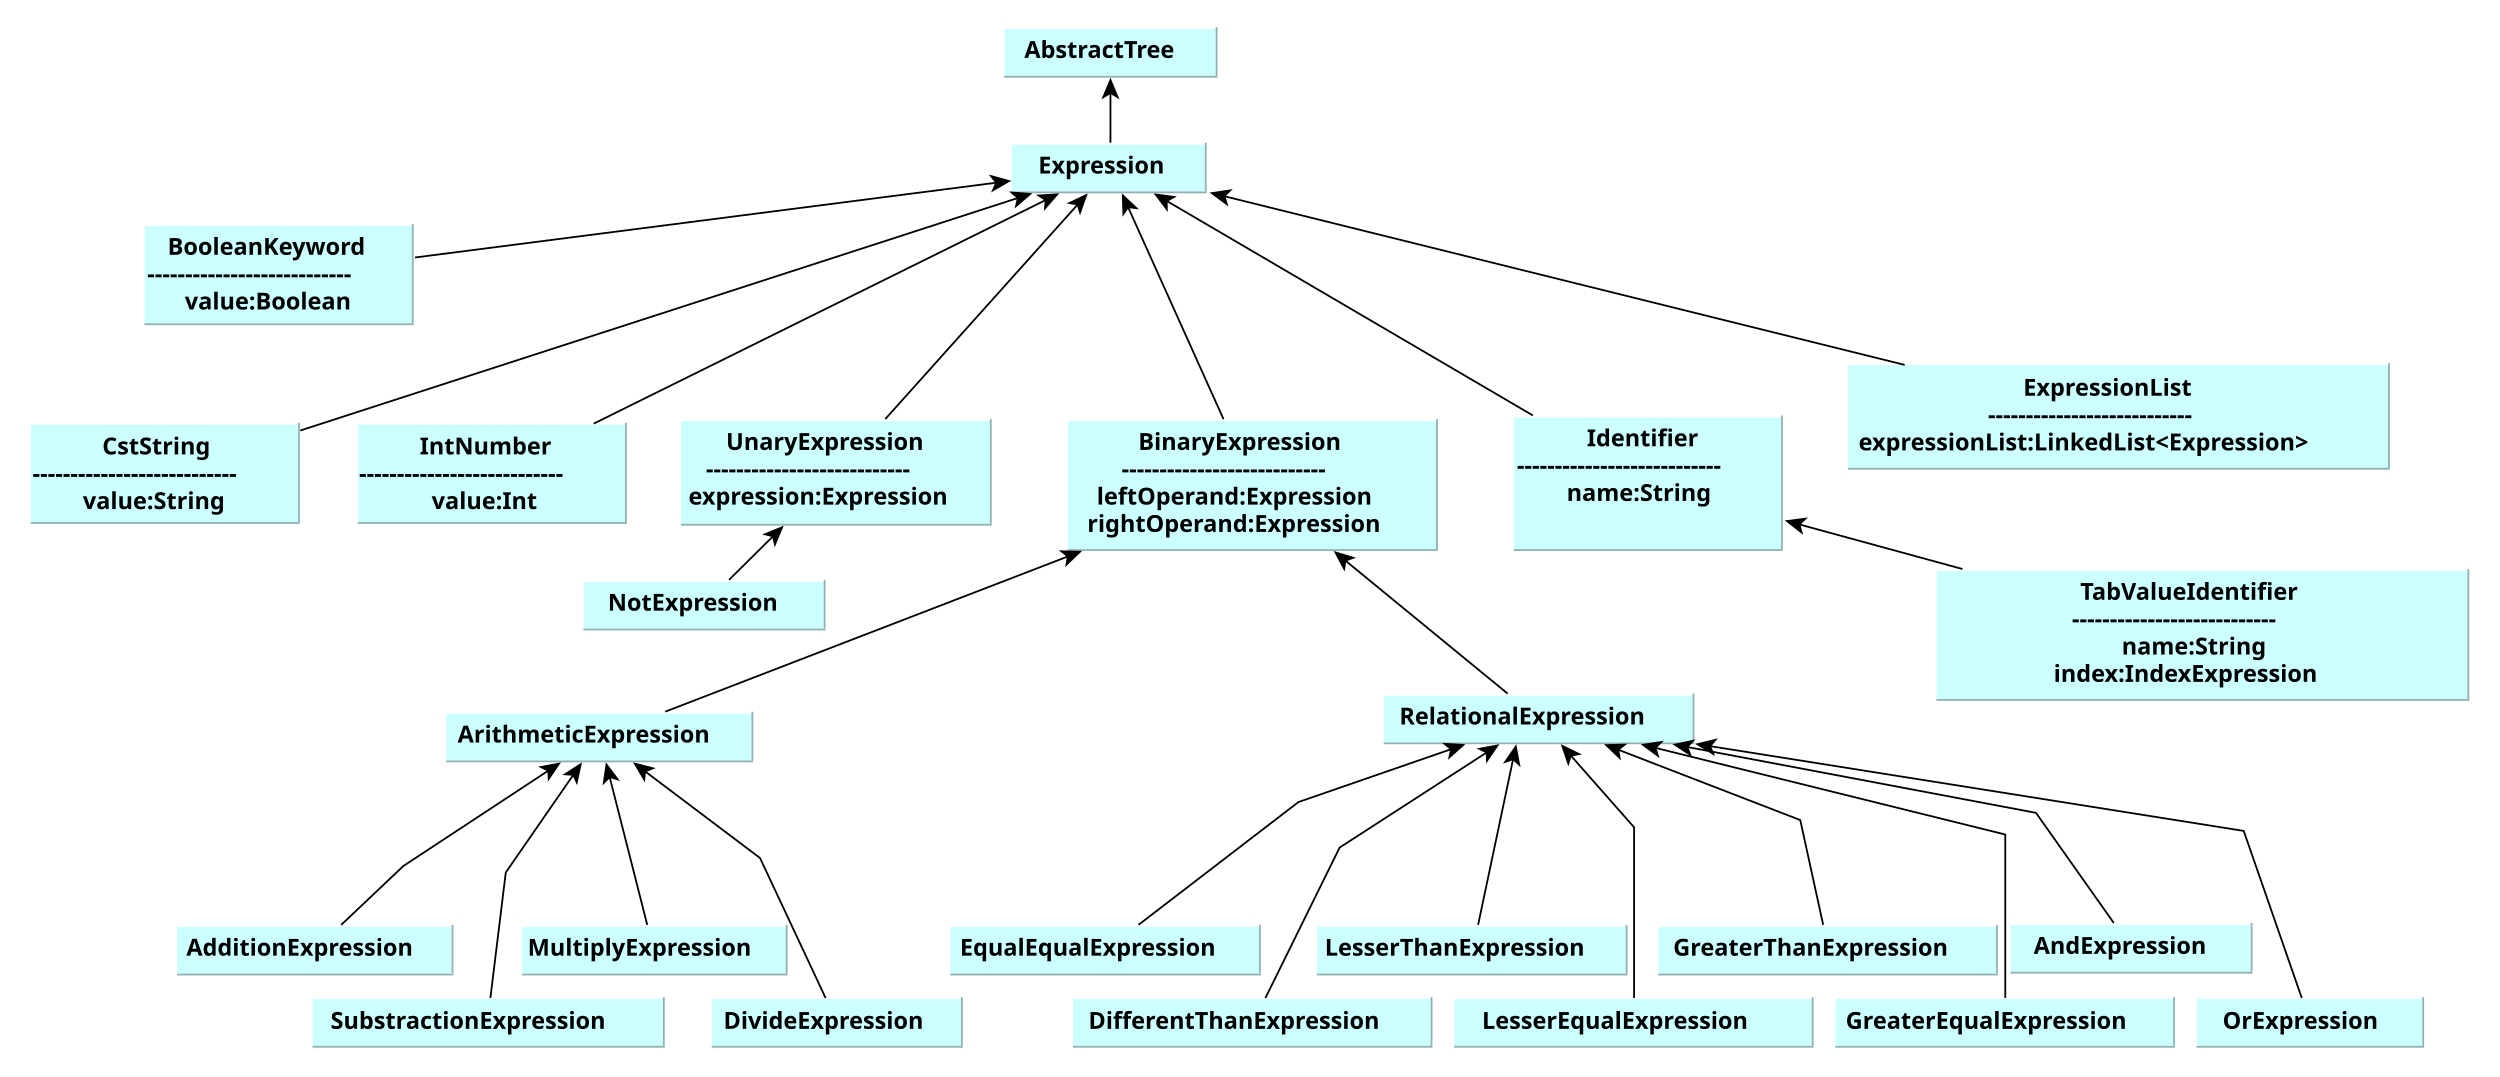
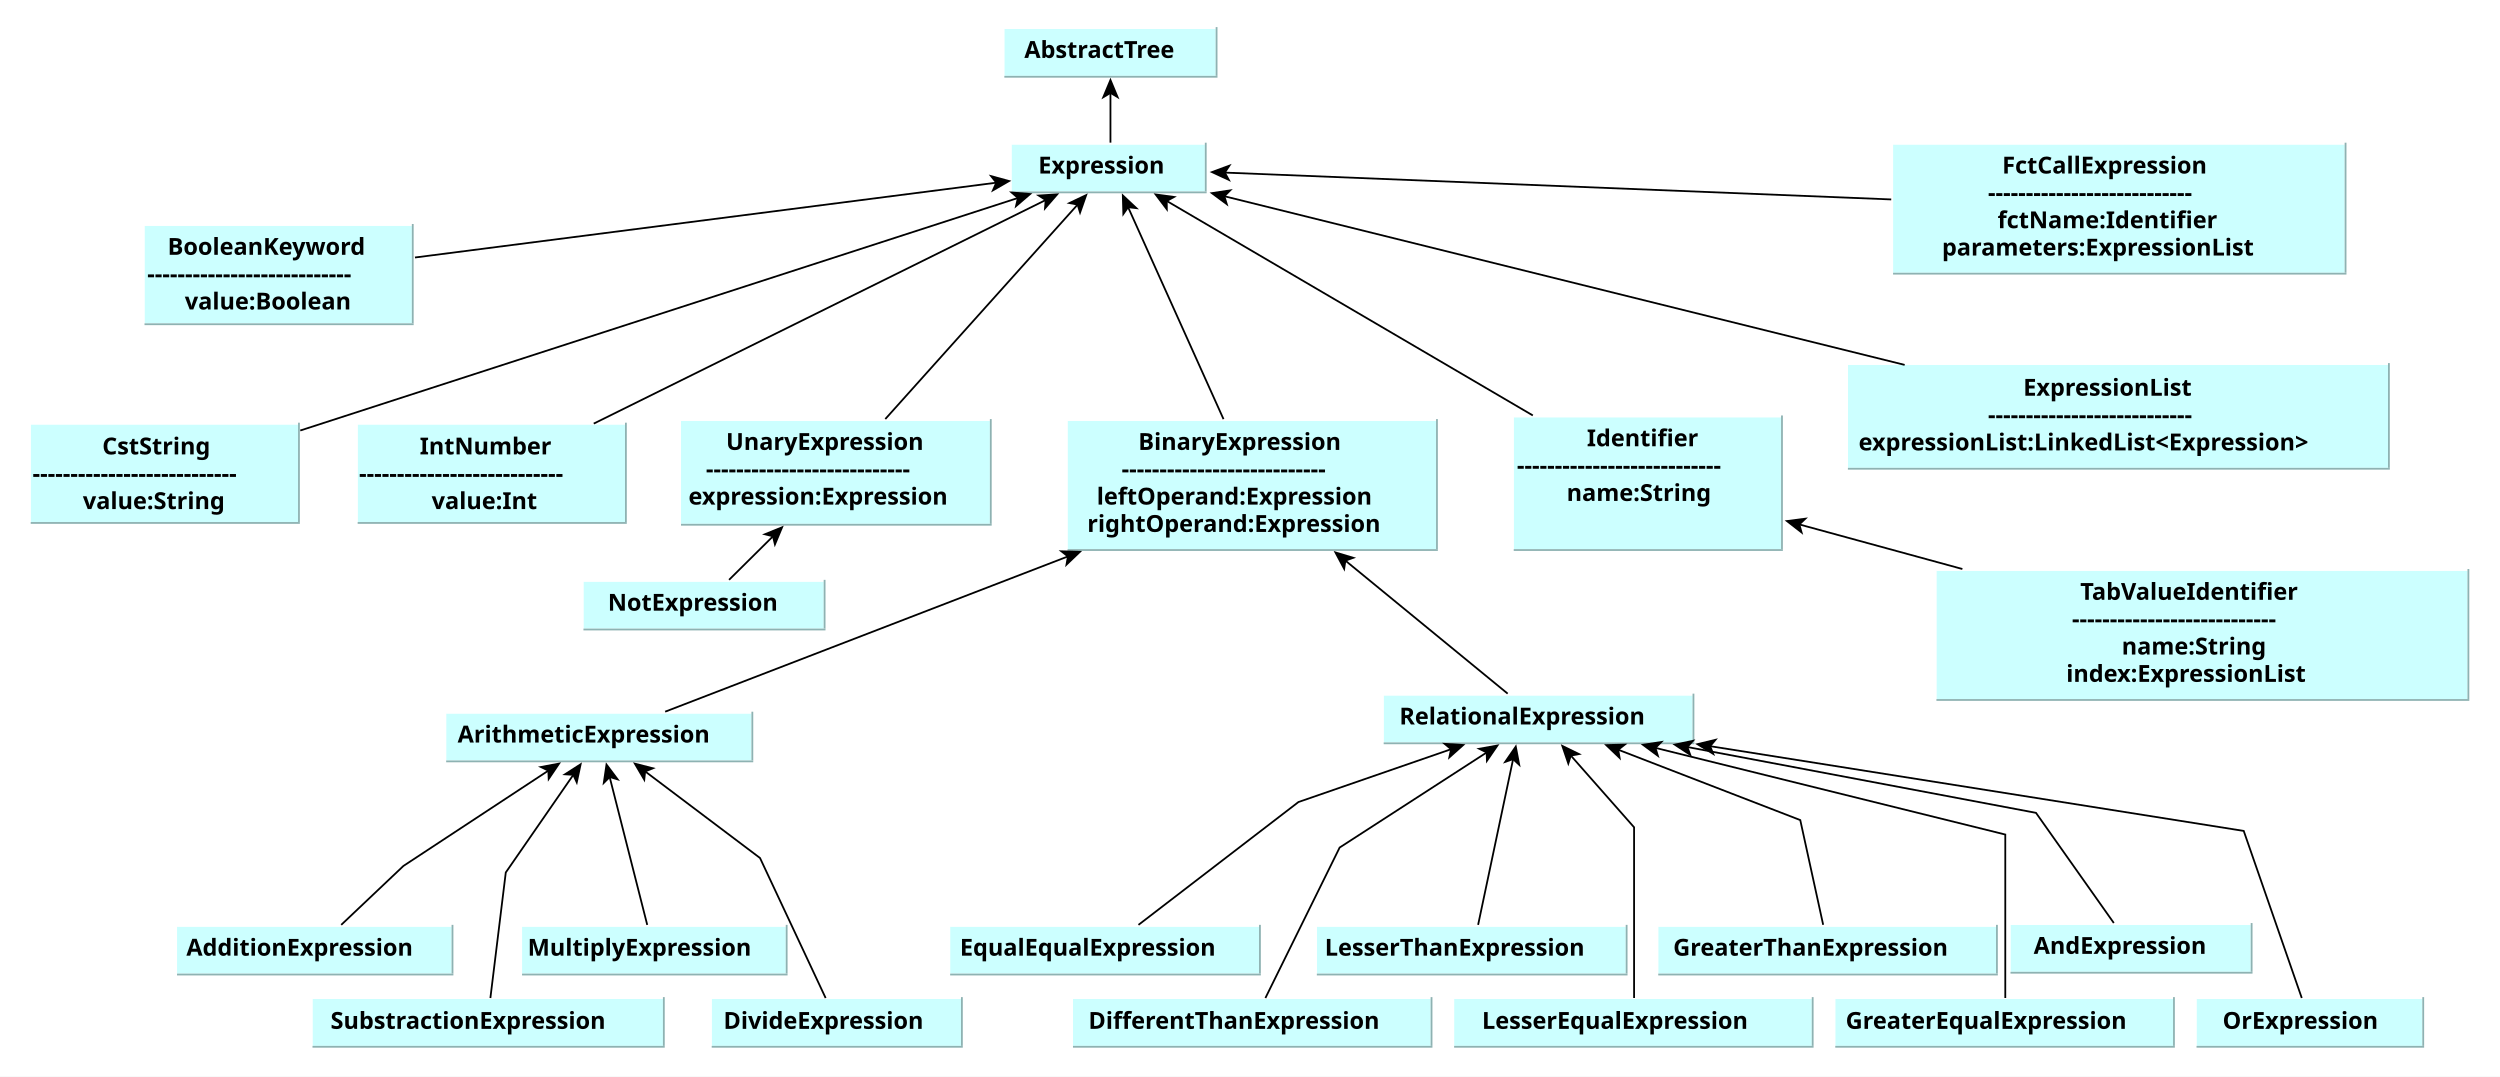
<svg xmlns="http://www.w3.org/2000/svg" fill-opacity="1" color-rendering="auto" color-interpolation="auto" text-rendering="auto" stroke="black" stroke-linecap="square" width="1384" stroke-miterlimit="10" shape-rendering="auto" stroke-opacity="1" fill="black" stroke-dasharray="none" font-weight="normal" stroke-width="1" height="596" font-family="'Dialog'" font-style="normal" stroke-linejoin="miter" font-size="12px" stroke-dashoffset="0" image-rendering="auto">
  <defs id="genericDefs" />
  <g>
    <defs id="defs1">
      <clipPath clipPathUnits="userSpaceOnUse" id="clipPath1">
        <path d="M0 0 L1384 0 L1384 596 L0 596 L0 0 Z" />
      </clipPath>
      <clipPath clipPathUnits="userSpaceOnUse" id="clipPath2">
        <path d="M-355 54 L1029 54 L1029 650 L-355 650 L-355 54 Z" />
      </clipPath>
      <clipPath clipPathUnits="userSpaceOnUse" id="clipPath3">
        <path d="M200 69 L200 97 L319 97 L319 69 Z" />
      </clipPath>
      <clipPath clipPathUnits="userSpaceOnUse" id="clipPath4">
        <path d="M204 133 L204 161 L313 161 L313 133 Z" />
      </clipPath>
      <clipPath clipPathUnits="userSpaceOnUse" id="clipPath5">
        <path d="M-158 288 L-158 344 L-8 344 L-8 288 Z" />
      </clipPath>
      <clipPath clipPathUnits="userSpaceOnUse" id="clipPath6">
        <path d="M-109 448 L-109 476 L62 476 L62 448 Z" />
      </clipPath>
      <clipPath clipPathUnits="userSpaceOnUse" id="clipPath7">
        <path d="M-258 566 L-258 594 L-104 594 L-104 566 Z" />
      </clipPath>
      <clipPath clipPathUnits="userSpaceOnUse" id="clipPath8">
        <path d="M-183 606 L-183 634 L13 634 L13 606 Z" />
      </clipPath>
      <clipPath clipPathUnits="userSpaceOnUse" id="clipPath9">
        <path d="M235 286 L235 359 L441 359 L441 286 Z" />
      </clipPath>
      <clipPath clipPathUnits="userSpaceOnUse" id="clipPath10">
        <path d="M482 284 L482 359 L632 359 L632 284 Z" />
      </clipPath>
      <clipPath clipPathUnits="userSpaceOnUse" id="clipPath11">
        <path d="M410 438 L410 466 L583 466 L583 438 Z" />
      </clipPath>
      <clipPath clipPathUnits="userSpaceOnUse" id="clipPath12">
        <path d="M-67 566 L-67 594 L81 594 L81 566 Z" />
      </clipPath>
      <clipPath clipPathUnits="userSpaceOnUse" id="clipPath13">
        <path d="M38 606 L38 634 L178 634 L178 606 Z" />
      </clipPath>
      <clipPath clipPathUnits="userSpaceOnUse" id="clipPath14">
        <path d="M170 566 L170 594 L343 594 L343 566 Z" />
      </clipPath>
      <clipPath clipPathUnits="userSpaceOnUse" id="clipPath15">
        <path d="M238 606 L238 634 L438 634 L438 606 Z" />
      </clipPath>
      <clipPath clipPathUnits="userSpaceOnUse" id="clipPath16">
        <path d="M373 566 L373 594 L546 594 L546 566 Z" />
      </clipPath>
      <clipPath clipPathUnits="userSpaceOnUse" id="clipPath17">
        <path d="M449 606 L449 634 L649 634 L649 606 Z" />
      </clipPath>
      <clipPath clipPathUnits="userSpaceOnUse" id="clipPath18">
        <path d="M562 566 L562 594 L751 594 L751 566 Z" />
      </clipPath>
      <clipPath clipPathUnits="userSpaceOnUse" id="clipPath19">
        <path d="M660 606 L660 634 L849 634 L849 606 Z" />
      </clipPath>
      <clipPath clipPathUnits="userSpaceOnUse" id="clipPath20">
        <path d="M21 286 L21 345 L194 345 L194 286 Z" />
      </clipPath>
      <clipPath clipPathUnits="userSpaceOnUse" id="clipPath21">
        <path d="M-33 375 L-33 403 L102 403 L102 375 Z" />
      </clipPath>
      <clipPath clipPathUnits="userSpaceOnUse" id="clipPath22">
        <path d="M757 565 L757 593 L892 593 L892 565 Z" />
      </clipPath>
      <clipPath clipPathUnits="userSpaceOnUse" id="clipPath23">
        <path d="M860 606 L860 634 L987 634 L987 606 Z" />
      </clipPath>
      <clipPath clipPathUnits="userSpaceOnUse" id="clipPath24">
        <path d="M-339 288 L-339 344 L-189 344 L-189 288 Z" />
      </clipPath>
      <clipPath clipPathUnits="userSpaceOnUse" id="clipPath25">
        <path d="M716 369 L716 442 L1012 442 L1012 369 Z" />
      </clipPath>
      <clipPath clipPathUnits="userSpaceOnUse" id="clipPath26">
        <path d="M667 255 L667 314 L968 314 L968 255 Z" />
      </clipPath>
      <clipPath clipPathUnits="userSpaceOnUse" id="clipPath27">
        <path d="M-276 178 L-276 234 L-126 234 L-126 178 Z" />
      </clipPath>
+       <clipPath clipPathUnits="userSpaceOnUse" id="clipPath28">
+         <path d="M692 133 L692 206 L944 206 L944 133 Z" />
+       </clipPath>
    </defs>
    <g fill="white" text-rendering="geometricPrecision" shape-rendering="geometricPrecision" transform="translate(355,-54)" stroke="white">
      <rect x="-355" width="1384" height="596" y="54" clip-path="url(#clipPath2)" stroke="none" />
    </g>
    <g fill="rgb(204,255,255)" text-rendering="geometricPrecision" shape-rendering="geometricPrecision" transform="matrix(1,0,0,1,355,-54)" stroke="rgb(204,255,255)">
      <rect x="201" width="117" height="26" y="70" clip-path="url(#clipPath2)" stroke="none" />
      <rect x="200" y="69" clip-path="url(#clipPath2)" fill="white" width="1" height="28" stroke="none" />
      <rect x="201" y="69" clip-path="url(#clipPath2)" fill="white" width="117" height="1" stroke="none" />
      <rect x="201" y="96" clip-path="url(#clipPath2)" fill="rgb(142,178,178)" width="118" height="1" stroke="none" />
      <rect x="318" y="69" clip-path="url(#clipPath2)" fill="rgb(142,178,178)" width="1" height="27" stroke="none" />
    </g>
    <g font-size="13px" stroke-linecap="butt" transform="matrix(1,0,0,1,355,-54)" text-rendering="geometricPrecision" font-family="sans-serif" shape-rendering="geometricPrecision" font-weight="bold" stroke-miterlimit="1.45">
      <text x="212.082" xml:space="preserve" y="86.067" clip-path="url(#clipPath3)" stroke="none">AbstractTree</text>
    </g>
    <g fill="rgb(204,255,255)" text-rendering="geometricPrecision" shape-rendering="geometricPrecision" transform="matrix(1,0,0,1,355,-54)" stroke="rgb(204,255,255)">
      <rect x="205" width="107" height="26" y="134" clip-path="url(#clipPath2)" stroke="none" />
      <rect x="204" y="133" clip-path="url(#clipPath2)" fill="white" width="1" height="28" stroke="none" />
      <rect x="205" y="133" clip-path="url(#clipPath2)" fill="white" width="107" height="1" stroke="none" />
      <rect x="205" y="160" clip-path="url(#clipPath2)" fill="rgb(142,178,178)" width="108" height="1" stroke="none" />
      <rect x="312" y="133" clip-path="url(#clipPath2)" fill="rgb(142,178,178)" width="1" height="27" stroke="none" />
    </g>
    <g font-size="13px" stroke-linecap="butt" transform="matrix(1,0,0,1,355,-54)" text-rendering="geometricPrecision" font-family="sans-serif" shape-rendering="geometricPrecision" font-weight="bold" stroke-miterlimit="1.45">
      <text x="219.792" xml:space="preserve" y="150.067" clip-path="url(#clipPath4)" stroke="none">Expression</text>
    </g>
    <g fill="rgb(204,255,255)" text-rendering="geometricPrecision" shape-rendering="geometricPrecision" transform="matrix(1,0,0,1,355,-54)" stroke="rgb(204,255,255)">
      <rect x="-157" width="148" height="54" y="289" clip-path="url(#clipPath2)" stroke="none" />
      <rect x="-158" y="288" clip-path="url(#clipPath2)" fill="white" width="1" height="56" stroke="none" />
      <rect x="-157" y="288" clip-path="url(#clipPath2)" fill="white" width="148" height="1" stroke="none" />
      <rect x="-157" y="343" clip-path="url(#clipPath2)" fill="rgb(142,178,178)" width="149" height="1" stroke="none" />
      <rect x="-9" y="288" clip-path="url(#clipPath2)" fill="rgb(142,178,178)" width="1" height="55" stroke="none" />
    </g>
    <g font-size="13px" stroke-linecap="butt" transform="matrix(1,0,0,1,355,-54)" text-rendering="geometricPrecision" font-family="sans-serif" shape-rendering="geometricPrecision" font-weight="bold" stroke-miterlimit="1.45">
      <text x="-122.655" xml:space="preserve" y="305.567" clip-path="url(#clipPath5)" stroke="none">IntNumber</text>
      <text x="-156.234" xml:space="preserve" y="320.7" clip-path="url(#clipPath5)" stroke="none">---------------------------</text>
      <text x="-116.035" xml:space="preserve" y="335.832" clip-path="url(#clipPath5)" stroke="none">value:Int</text>
    </g>
    <g fill="rgb(204,255,255)" text-rendering="geometricPrecision" shape-rendering="geometricPrecision" transform="matrix(1,0,0,1,355,-54)" stroke="rgb(204,255,255)">
      <rect x="-108" width="169" height="26" y="449" clip-path="url(#clipPath2)" stroke="none" />
      <rect x="-109" y="448" clip-path="url(#clipPath2)" fill="white" width="1" height="28" stroke="none" />
      <rect x="-108" y="448" clip-path="url(#clipPath2)" fill="white" width="169" height="1" stroke="none" />
      <rect x="-108" y="475" clip-path="url(#clipPath2)" fill="rgb(142,178,178)" width="170" height="1" stroke="none" />
      <rect x="61" y="448" clip-path="url(#clipPath2)" fill="rgb(142,178,178)" width="1" height="27" stroke="none" />
    </g>
    <g font-size="13px" stroke-linecap="butt" transform="matrix(1,0,0,1,355,-54)" text-rendering="geometricPrecision" font-family="sans-serif" shape-rendering="geometricPrecision" font-weight="bold" stroke-miterlimit="1.45">
      <text x="-101.652" xml:space="preserve" y="465.067" clip-path="url(#clipPath6)" stroke="none">ArithmeticExpression</text>
    </g>
    <g fill="rgb(204,255,255)" text-rendering="geometricPrecision" shape-rendering="geometricPrecision" transform="matrix(1,0,0,1,355,-54)" stroke="rgb(204,255,255)">
      <rect x="-257" width="152" height="26" y="567" clip-path="url(#clipPath2)" stroke="none" />
      <rect x="-258" y="566" clip-path="url(#clipPath2)" fill="white" width="1" height="28" stroke="none" />
      <rect x="-257" y="566" clip-path="url(#clipPath2)" fill="white" width="152" height="1" stroke="none" />
      <rect x="-257" y="593" clip-path="url(#clipPath2)" fill="rgb(142,178,178)" width="153" height="1" stroke="none" />
      <rect x="-105" y="566" clip-path="url(#clipPath2)" fill="rgb(142,178,178)" width="1" height="27" stroke="none" />
    </g>
    <g font-size="13px" stroke-linecap="butt" transform="matrix(1,0,0,1,355,-54)" text-rendering="geometricPrecision" font-family="sans-serif" shape-rendering="geometricPrecision" font-weight="bold" stroke-miterlimit="1.45">
      <text x="-251.831" xml:space="preserve" y="583.067" clip-path="url(#clipPath7)" stroke="none">AdditionExpression</text>
    </g>
    <g fill="rgb(204,255,255)" text-rendering="geometricPrecision" shape-rendering="geometricPrecision" transform="matrix(1,0,0,1,355,-54)" stroke="rgb(204,255,255)">
      <rect x="-182" width="194" height="26" y="607" clip-path="url(#clipPath2)" stroke="none" />
      <rect x="-183" y="606" clip-path="url(#clipPath2)" fill="white" width="1" height="28" stroke="none" />
      <rect x="-182" y="606" clip-path="url(#clipPath2)" fill="white" width="194" height="1" stroke="none" />
      <rect x="-182" y="633" clip-path="url(#clipPath2)" fill="rgb(142,178,178)" width="195" height="1" stroke="none" />
      <rect x="12" y="606" clip-path="url(#clipPath2)" fill="rgb(142,178,178)" width="1" height="27" stroke="none" />
    </g>
    <g font-size="13px" stroke-linecap="butt" transform="matrix(1,0,0,1,355,-54)" text-rendering="geometricPrecision" font-family="sans-serif" shape-rendering="geometricPrecision" font-weight="bold" stroke-miterlimit="1.45">
      <text x="-172.009" xml:space="preserve" y="623.567" clip-path="url(#clipPath8)" stroke="none">SubstractionExpression</text>
    </g>
    <g fill="rgb(204,255,255)" text-rendering="geometricPrecision" shape-rendering="geometricPrecision" transform="matrix(1,0,0,1,355,-54)" stroke="rgb(204,255,255)">
      <rect x="236" width="204" height="71" y="287" clip-path="url(#clipPath2)" stroke="none" />
      <rect x="235" y="286" clip-path="url(#clipPath2)" fill="white" width="1" height="73" stroke="none" />
      <rect x="236" y="286" clip-path="url(#clipPath2)" fill="white" width="204" height="1" stroke="none" />
      <rect x="236" y="358" clip-path="url(#clipPath2)" fill="rgb(142,178,178)" width="205" height="1" stroke="none" />
      <rect x="440" y="286" clip-path="url(#clipPath2)" fill="rgb(142,178,178)" width="1" height="72" stroke="none" />
    </g>
    <g font-size="13px" stroke-linecap="butt" transform="matrix(1,0,0,1,355,-54)" text-rendering="geometricPrecision" font-family="sans-serif" shape-rendering="geometricPrecision" font-weight="bold" stroke-miterlimit="1.45">
      <text x="275.153" xml:space="preserve" y="303.067" clip-path="url(#clipPath9)" stroke="none">BinaryExpression</text>
      <text x="265.911" xml:space="preserve" y="318.2" clip-path="url(#clipPath9)" stroke="none">---------------------------</text>
      <text x="252.162" xml:space="preserve" y="333.332" clip-path="url(#clipPath9)" stroke="none">leftOperand:Expression</text>
      <text x="246.912" xml:space="preserve" y="348.465" clip-path="url(#clipPath9)" stroke="none">rightOperand:Expression</text>
    </g>
    <g fill="rgb(204,255,255)" text-rendering="geometricPrecision" shape-rendering="geometricPrecision" transform="matrix(1,0,0,1,355,-54)" stroke="rgb(204,255,255)">
      <rect x="483" width="148" height="73" y="285" clip-path="url(#clipPath2)" stroke="none" />
      <rect x="482" y="284" clip-path="url(#clipPath2)" fill="white" width="1" height="75" stroke="none" />
      <rect x="483" y="284" clip-path="url(#clipPath2)" fill="white" width="148" height="1" stroke="none" />
      <rect x="483" y="358" clip-path="url(#clipPath2)" fill="rgb(142,178,178)" width="149" height="1" stroke="none" />
      <rect x="631" y="284" clip-path="url(#clipPath2)" fill="rgb(142,178,178)" width="1" height="74" stroke="none" />
    </g>
    <g font-size="13px" stroke-linecap="butt" transform="matrix(1,0,0,1,355,-54)" text-rendering="geometricPrecision" font-family="sans-serif" shape-rendering="geometricPrecision" font-weight="bold" stroke-miterlimit="1.45">
      <text x="523.483" xml:space="preserve" y="301.067" clip-path="url(#clipPath10)" stroke="none">Identifier</text>
      <text x="484.756" xml:space="preserve" y="316.2" clip-path="url(#clipPath10)" stroke="none">---------------------------</text>
      <text x="512.298" xml:space="preserve" y="331.332" clip-path="url(#clipPath10)" stroke="none">name:String</text>
    </g>
    <g fill="rgb(204,255,255)" text-rendering="geometricPrecision" shape-rendering="geometricPrecision" transform="matrix(1,0,0,1,355,-54)" stroke="rgb(204,255,255)">
      <rect x="411" width="171" height="26" y="439" clip-path="url(#clipPath2)" stroke="none" />
      <rect x="410" y="438" clip-path="url(#clipPath2)" fill="white" width="1" height="28" stroke="none" />
      <rect x="411" y="438" clip-path="url(#clipPath2)" fill="white" width="171" height="1" stroke="none" />
      <rect x="411" y="465" clip-path="url(#clipPath2)" fill="rgb(142,178,178)" width="172" height="1" stroke="none" />
      <rect x="582" y="438" clip-path="url(#clipPath2)" fill="rgb(142,178,178)" width="1" height="27" stroke="none" />
    </g>
    <g font-size="13px" stroke-linecap="butt" transform="matrix(1,0,0,1,355,-54)" text-rendering="geometricPrecision" font-family="sans-serif" shape-rendering="geometricPrecision" font-weight="bold" stroke-miterlimit="1.45">
      <text x="419.696" xml:space="preserve" y="455.067" clip-path="url(#clipPath11)" stroke="none">RelationalExpression</text>
    </g>
    <g fill="rgb(204,255,255)" text-rendering="geometricPrecision" shape-rendering="geometricPrecision" transform="matrix(1,0,0,1,355,-54)" stroke="rgb(204,255,255)">
      <rect x="-66" width="146" height="26" y="567" clip-path="url(#clipPath2)" stroke="none" />
      <rect x="-67" y="566" clip-path="url(#clipPath2)" fill="white" width="1" height="28" stroke="none" />
      <rect x="-66" y="566" clip-path="url(#clipPath2)" fill="white" width="146" height="1" stroke="none" />
      <rect x="-66" y="593" clip-path="url(#clipPath2)" fill="rgb(142,178,178)" width="147" height="1" stroke="none" />
      <rect x="80" y="566" clip-path="url(#clipPath2)" fill="rgb(142,178,178)" width="1" height="27" stroke="none" />
    </g>
    <g font-size="13px" stroke-linecap="butt" transform="matrix(1,0,0,1,355,-54)" text-rendering="geometricPrecision" font-family="sans-serif" shape-rendering="geometricPrecision" font-weight="bold" stroke-miterlimit="1.45">
      <text x="-62.868" xml:space="preserve" y="583.067" clip-path="url(#clipPath12)" stroke="none">MultiplyExpression</text>
    </g>
    <g fill="rgb(204,255,255)" text-rendering="geometricPrecision" shape-rendering="geometricPrecision" transform="matrix(1,0,0,1,355,-54)" stroke="rgb(204,255,255)">
      <rect x="39" width="138" height="26" y="607" clip-path="url(#clipPath2)" stroke="none" />
      <rect x="38" y="606" clip-path="url(#clipPath2)" fill="white" width="1" height="28" stroke="none" />
      <rect x="39" y="606" clip-path="url(#clipPath2)" fill="white" width="138" height="1" stroke="none" />
      <rect x="39" y="633" clip-path="url(#clipPath2)" fill="rgb(142,178,178)" width="139" height="1" stroke="none" />
      <rect x="177" y="606" clip-path="url(#clipPath2)" fill="rgb(142,178,178)" width="1" height="27" stroke="none" />
    </g>
    <g font-size="13px" stroke-linecap="butt" transform="matrix(1,0,0,1,355,-54)" text-rendering="geometricPrecision" font-family="sans-serif" shape-rendering="geometricPrecision" font-weight="bold" stroke-miterlimit="1.45">
      <text x="45.522" xml:space="preserve" y="623.567" clip-path="url(#clipPath13)" stroke="none">DivideExpression</text>
    </g>
    <g fill="rgb(204,255,255)" text-rendering="geometricPrecision" shape-rendering="geometricPrecision" transform="matrix(1,0,0,1,355,-54)" stroke="rgb(204,255,255)">
      <rect x="171" width="171" height="26" y="567" clip-path="url(#clipPath2)" stroke="none" />
      <rect x="170" y="566" clip-path="url(#clipPath2)" fill="white" width="1" height="28" stroke="none" />
      <rect x="171" y="566" clip-path="url(#clipPath2)" fill="white" width="171" height="1" stroke="none" />
      <rect x="171" y="593" clip-path="url(#clipPath2)" fill="rgb(142,178,178)" width="172" height="1" stroke="none" />
      <rect x="342" y="566" clip-path="url(#clipPath2)" fill="rgb(142,178,178)" width="1" height="27" stroke="none" />
    </g>
    <g font-size="13px" stroke-linecap="butt" transform="matrix(1,0,0,1,355,-54)" text-rendering="geometricPrecision" font-family="sans-serif" shape-rendering="geometricPrecision" font-weight="bold" stroke-miterlimit="1.45">
      <text x="176.397" xml:space="preserve" y="583.067" clip-path="url(#clipPath14)" stroke="none">EqualEqualExpression</text>
    </g>
    <g fill="rgb(204,255,255)" text-rendering="geometricPrecision" shape-rendering="geometricPrecision" transform="matrix(1,0,0,1,355,-54)" stroke="rgb(204,255,255)">
      <rect x="239" width="198" height="26" y="607" clip-path="url(#clipPath2)" stroke="none" />
      <rect x="238" y="606" clip-path="url(#clipPath2)" fill="white" width="1" height="28" stroke="none" />
      <rect x="239" y="606" clip-path="url(#clipPath2)" fill="white" width="198" height="1" stroke="none" />
      <rect x="239" y="633" clip-path="url(#clipPath2)" fill="rgb(142,178,178)" width="199" height="1" stroke="none" />
      <rect x="437" y="606" clip-path="url(#clipPath2)" fill="rgb(142,178,178)" width="1" height="27" stroke="none" />
    </g>
    <g font-size="13px" stroke-linecap="butt" transform="matrix(1,0,0,1,355,-54)" text-rendering="geometricPrecision" font-family="sans-serif" shape-rendering="geometricPrecision" font-weight="bold" stroke-miterlimit="1.45">
      <text x="247.555" xml:space="preserve" y="623.567" clip-path="url(#clipPath15)" stroke="none">DifferentThanExpression</text>
    </g>
    <g fill="rgb(204,255,255)" text-rendering="geometricPrecision" shape-rendering="geometricPrecision" transform="matrix(1,0,0,1,355,-54)" stroke="rgb(204,255,255)">
      <rect x="374" width="171" height="26" y="567" clip-path="url(#clipPath2)" stroke="none" />
      <rect x="373" y="566" clip-path="url(#clipPath2)" fill="white" width="1" height="28" stroke="none" />
      <rect x="374" y="566" clip-path="url(#clipPath2)" fill="white" width="171" height="1" stroke="none" />
      <rect x="374" y="593" clip-path="url(#clipPath2)" fill="rgb(142,178,178)" width="172" height="1" stroke="none" />
      <rect x="545" y="566" clip-path="url(#clipPath2)" fill="rgb(142,178,178)" width="1" height="27" stroke="none" />
    </g>
    <g font-size="13px" stroke-linecap="butt" transform="matrix(1,0,0,1,355,-54)" text-rendering="geometricPrecision" font-family="sans-serif" shape-rendering="geometricPrecision" font-weight="bold" stroke-miterlimit="1.45">
      <text x="378.389" xml:space="preserve" y="583.067" clip-path="url(#clipPath16)" stroke="none">LesserThanExpression</text>
    </g>
    <g fill="rgb(204,255,255)" text-rendering="geometricPrecision" shape-rendering="geometricPrecision" transform="matrix(1,0,0,1,355,-54)" stroke="rgb(204,255,255)">
      <rect x="450" width="198" height="26" y="607" clip-path="url(#clipPath2)" stroke="none" />
      <rect x="449" y="606" clip-path="url(#clipPath2)" fill="white" width="1" height="28" stroke="none" />
      <rect x="450" y="606" clip-path="url(#clipPath2)" fill="white" width="198" height="1" stroke="none" />
      <rect x="450" y="633" clip-path="url(#clipPath2)" fill="rgb(142,178,178)" width="199" height="1" stroke="none" />
      <rect x="648" y="606" clip-path="url(#clipPath2)" fill="rgb(142,178,178)" width="1" height="27" stroke="none" />
    </g>
    <g font-size="13px" stroke-linecap="butt" transform="matrix(1,0,0,1,355,-54)" text-rendering="geometricPrecision" font-family="sans-serif" shape-rendering="geometricPrecision" font-weight="bold" stroke-miterlimit="1.45">
      <text x="465.43" xml:space="preserve" y="623.567" clip-path="url(#clipPath17)" stroke="none">LesserEqualExpression</text>
    </g>
    <g fill="rgb(204,255,255)" text-rendering="geometricPrecision" shape-rendering="geometricPrecision" transform="matrix(1,0,0,1,355,-54)" stroke="rgb(204,255,255)">
      <rect x="563" width="187" height="26" y="567" clip-path="url(#clipPath2)" stroke="none" />
      <rect x="562" y="566" clip-path="url(#clipPath2)" fill="white" width="1" height="28" stroke="none" />
      <rect x="563" y="566" clip-path="url(#clipPath2)" fill="white" width="187" height="1" stroke="none" />
      <rect x="563" y="593" clip-path="url(#clipPath2)" fill="rgb(142,178,178)" width="188" height="1" stroke="none" />
      <rect x="750" y="566" clip-path="url(#clipPath2)" fill="rgb(142,178,178)" width="1" height="27" stroke="none" />
    </g>
    <g font-size="13px" stroke-linecap="butt" transform="matrix(1,0,0,1,355,-54)" text-rendering="geometricPrecision" font-family="sans-serif" shape-rendering="geometricPrecision" font-weight="bold" stroke-miterlimit="1.45">
      <text x="571.285" xml:space="preserve" y="583.067" clip-path="url(#clipPath18)" stroke="none">GreaterThanExpression</text>
    </g>
    <g fill="rgb(204,255,255)" text-rendering="geometricPrecision" shape-rendering="geometricPrecision" transform="matrix(1,0,0,1,355,-54)" stroke="rgb(204,255,255)">
      <rect x="661" width="187" height="26" y="607" clip-path="url(#clipPath2)" stroke="none" />
      <rect x="660" y="606" clip-path="url(#clipPath2)" fill="white" width="1" height="28" stroke="none" />
      <rect x="661" y="606" clip-path="url(#clipPath2)" fill="white" width="187" height="1" stroke="none" />
      <rect x="661" y="633" clip-path="url(#clipPath2)" fill="rgb(142,178,178)" width="188" height="1" stroke="none" />
      <rect x="848" y="606" clip-path="url(#clipPath2)" fill="rgb(142,178,178)" width="1" height="27" stroke="none" />
    </g>
    <g font-size="13px" stroke-linecap="butt" transform="matrix(1,0,0,1,355,-54)" text-rendering="geometricPrecision" font-family="sans-serif" shape-rendering="geometricPrecision" font-weight="bold" stroke-miterlimit="1.45">
      <text x="666.775" xml:space="preserve" y="623.567" clip-path="url(#clipPath19)" stroke="none">GreaterEqualExpression</text>
    </g>
    <g fill="rgb(204,255,255)" text-rendering="geometricPrecision" shape-rendering="geometricPrecision" transform="matrix(1,0,0,1,355,-54)" stroke="rgb(204,255,255)">
      <rect x="22" width="171" height="57" y="287" clip-path="url(#clipPath2)" stroke="none" />
      <rect x="21" y="286" clip-path="url(#clipPath2)" fill="white" width="1" height="59" stroke="none" />
      <rect x="22" y="286" clip-path="url(#clipPath2)" fill="white" width="171" height="1" stroke="none" />
      <rect x="22" y="344" clip-path="url(#clipPath2)" fill="rgb(142,178,178)" width="172" height="1" stroke="none" />
      <rect x="193" y="286" clip-path="url(#clipPath2)" fill="rgb(142,178,178)" width="1" height="58" stroke="none" />
    </g>
    <g font-size="13px" stroke-linecap="butt" transform="matrix(1,0,0,1,355,-54)" text-rendering="geometricPrecision" font-family="sans-serif" shape-rendering="geometricPrecision" font-weight="bold" stroke-miterlimit="1.45">
      <text x="46.937" xml:space="preserve" y="303.067" clip-path="url(#clipPath20)" stroke="none">UnaryExpression</text>
      <text x="35.791" xml:space="preserve" y="318.2" clip-path="url(#clipPath20)" stroke="none">---------------------------</text>
      <text x="26.145" xml:space="preserve" y="333.332" clip-path="url(#clipPath20)" stroke="none">expression:Expression</text>
    </g>
    <g fill="rgb(204,255,255)" text-rendering="geometricPrecision" shape-rendering="geometricPrecision" transform="matrix(1,0,0,1,355,-54)" stroke="rgb(204,255,255)">
      <rect x="-32" width="133" height="26" y="376" clip-path="url(#clipPath2)" stroke="none" />
      <rect x="-33" y="375" clip-path="url(#clipPath2)" fill="white" width="1" height="28" stroke="none" />
      <rect x="-32" y="375" clip-path="url(#clipPath2)" fill="white" width="133" height="1" stroke="none" />
      <rect x="-32" y="402" clip-path="url(#clipPath2)" fill="rgb(142,178,178)" width="134" height="1" stroke="none" />
      <rect x="101" y="375" clip-path="url(#clipPath2)" fill="rgb(142,178,178)" width="1" height="27" stroke="none" />
    </g>
    <g font-size="13px" stroke-linecap="butt" transform="matrix(1,0,0,1,355,-54)" text-rendering="geometricPrecision" font-family="sans-serif" shape-rendering="geometricPrecision" font-weight="bold" stroke-miterlimit="1.45">
      <text x="-18.496" xml:space="preserve" y="392.067" clip-path="url(#clipPath21)" stroke="none">NotExpression</text>
    </g>
    <g fill="rgb(204,255,255)" text-rendering="geometricPrecision" shape-rendering="geometricPrecision" transform="matrix(1,0,0,1,355,-54)" stroke="rgb(204,255,255)">
      <rect x="758" width="133" height="26" y="566" clip-path="url(#clipPath2)" stroke="none" />
      <rect x="757" y="565" clip-path="url(#clipPath2)" fill="white" width="1" height="28" stroke="none" />
      <rect x="758" y="565" clip-path="url(#clipPath2)" fill="white" width="133" height="1" stroke="none" />
      <rect x="758" y="592" clip-path="url(#clipPath2)" fill="rgb(142,178,178)" width="134" height="1" stroke="none" />
      <rect x="891" y="565" clip-path="url(#clipPath2)" fill="rgb(142,178,178)" width="1" height="27" stroke="none" />
    </g>
    <g font-size="13px" stroke-linecap="butt" transform="matrix(1,0,0,1,355,-54)" text-rendering="geometricPrecision" font-family="sans-serif" shape-rendering="geometricPrecision" font-weight="bold" stroke-miterlimit="1.45">
      <text x="770.856" xml:space="preserve" y="582.067" clip-path="url(#clipPath22)" stroke="none">AndExpression</text>
    </g>
    <g fill="rgb(204,255,255)" text-rendering="geometricPrecision" shape-rendering="geometricPrecision" transform="matrix(1,0,0,1,355,-54)" stroke="rgb(204,255,255)">
      <rect x="861" width="125" height="26" y="607" clip-path="url(#clipPath2)" stroke="none" />
      <rect x="860" y="606" clip-path="url(#clipPath2)" fill="white" width="1" height="28" stroke="none" />
      <rect x="861" y="606" clip-path="url(#clipPath2)" fill="white" width="125" height="1" stroke="none" />
      <rect x="861" y="633" clip-path="url(#clipPath2)" fill="rgb(142,178,178)" width="126" height="1" stroke="none" />
      <rect x="986" y="606" clip-path="url(#clipPath2)" fill="rgb(142,178,178)" width="1" height="27" stroke="none" />
    </g>
    <g font-size="13px" stroke-linecap="butt" transform="matrix(1,0,0,1,355,-54)" text-rendering="geometricPrecision" font-family="sans-serif" shape-rendering="geometricPrecision" font-weight="bold" stroke-miterlimit="1.45">
      <text x="875.435" xml:space="preserve" y="623.567" clip-path="url(#clipPath23)" stroke="none">OrExpression</text>
    </g>
    <g fill="rgb(204,255,255)" text-rendering="geometricPrecision" shape-rendering="geometricPrecision" transform="matrix(1,0,0,1,355,-54)" stroke="rgb(204,255,255)">
      <rect x="-338" width="148" height="54" y="289" clip-path="url(#clipPath2)" stroke="none" />
      <rect x="-339" y="288" clip-path="url(#clipPath2)" fill="white" width="1" height="56" stroke="none" />
      <rect x="-338" y="288" clip-path="url(#clipPath2)" fill="white" width="148" height="1" stroke="none" />
      <rect x="-338" y="343" clip-path="url(#clipPath2)" fill="rgb(142,178,178)" width="149" height="1" stroke="none" />
      <rect x="-190" y="288" clip-path="url(#clipPath2)" fill="rgb(142,178,178)" width="1" height="55" stroke="none" />
    </g>
    <g font-size="13px" stroke-linecap="butt" transform="matrix(1,0,0,1,355,-54)" text-rendering="geometricPrecision" font-family="sans-serif" shape-rendering="geometricPrecision" font-weight="bold" stroke-miterlimit="1.45">
      <text x="-298.394" xml:space="preserve" y="305.567" clip-path="url(#clipPath24)" stroke="none">CstString</text>
      <text x="-336.984" xml:space="preserve" y="320.7" clip-path="url(#clipPath24)" stroke="none">---------------------------</text>
      <text x="-309.134" xml:space="preserve" y="335.832" clip-path="url(#clipPath24)" stroke="none">value:String</text>
    </g>
    <g fill="rgb(204,255,255)" text-rendering="geometricPrecision" shape-rendering="geometricPrecision" transform="matrix(1,0,0,1,355,-54)" stroke="rgb(204,255,255)">
      <rect x="717" width="294" height="71" y="370" clip-path="url(#clipPath2)" stroke="none" />
      <rect x="716" y="369" clip-path="url(#clipPath2)" fill="white" width="1" height="73" stroke="none" />
      <rect x="717" y="369" clip-path="url(#clipPath2)" fill="white" width="294" height="1" stroke="none" />
      <rect x="717" y="441" clip-path="url(#clipPath2)" fill="rgb(142,178,178)" width="295" height="1" stroke="none" />
      <rect x="1011" y="369" clip-path="url(#clipPath2)" fill="rgb(142,178,178)" width="1" height="72" stroke="none" />
    </g>
    <g font-size="13px" stroke-linecap="butt" transform="matrix(1,0,0,1,355,-54)" text-rendering="geometricPrecision" font-family="sans-serif" shape-rendering="geometricPrecision" font-weight="bold" stroke-miterlimit="1.45">
      <text x="796.609" xml:space="preserve" y="386.067" clip-path="url(#clipPath25)" stroke="none">TabValueIdentifier</text>
      <text x="792.036" xml:space="preserve" y="401.2" clip-path="url(#clipPath25)" stroke="none">---------------------------</text>
      <text x="819.578" xml:space="preserve" y="416.332" clip-path="url(#clipPath25)" stroke="none">name:String</text>
-       <text x="781.908" xml:space="preserve" y="431.465" clip-path="url(#clipPath25)" stroke="none">index:IndexExpression</text>
+       <text x="788.862" xml:space="preserve" y="431.465" clip-path="url(#clipPath25)" stroke="none">index:ExpressionList</text>
    </g>
    <g fill="rgb(204,255,255)" text-rendering="geometricPrecision" shape-rendering="geometricPrecision" transform="matrix(1,0,0,1,355,-54)" stroke="rgb(204,255,255)">
      <rect x="668" width="299" height="57" y="256" clip-path="url(#clipPath2)" stroke="none" />
      <rect x="667" y="255" clip-path="url(#clipPath2)" fill="white" width="1" height="59" stroke="none" />
      <rect x="668" y="255" clip-path="url(#clipPath2)" fill="white" width="299" height="1" stroke="none" />
      <rect x="668" y="313" clip-path="url(#clipPath2)" fill="rgb(142,178,178)" width="300" height="1" stroke="none" />
      <rect x="967" y="255" clip-path="url(#clipPath2)" fill="rgb(142,178,178)" width="1" height="58" stroke="none" />
    </g>
    <g font-size="13px" stroke-linecap="butt" transform="matrix(1,0,0,1,355,-54)" text-rendering="geometricPrecision" font-family="sans-serif" shape-rendering="geometricPrecision" font-weight="bold" stroke-miterlimit="1.45">
      <text x="765.071" xml:space="preserve" y="273.067" clip-path="url(#clipPath26)" stroke="none">ExpressionList</text>
      <text x="745.536" xml:space="preserve" y="288.2" clip-path="url(#clipPath26)" stroke="none">---------------------------</text>
      <text x="673.925" xml:space="preserve" y="303.332" clip-path="url(#clipPath26)" stroke="none">expressionList:LinkedList&lt;Expression&gt;</text>
    </g>
    <g fill="rgb(204,255,255)" text-rendering="geometricPrecision" shape-rendering="geometricPrecision" transform="matrix(1,0,0,1,355,-54)" stroke="rgb(204,255,255)">
      <rect x="-275" width="148" height="54" y="179" clip-path="url(#clipPath2)" stroke="none" />
      <rect x="-276" y="178" clip-path="url(#clipPath2)" fill="white" width="1" height="56" stroke="none" />
      <rect x="-275" y="178" clip-path="url(#clipPath2)" fill="white" width="148" height="1" stroke="none" />
      <rect x="-275" y="233" clip-path="url(#clipPath2)" fill="rgb(142,178,178)" width="149" height="1" stroke="none" />
      <rect x="-127" y="178" clip-path="url(#clipPath2)" fill="rgb(142,178,178)" width="1" height="55" stroke="none" />
    </g>
    <g font-size="13px" stroke-linecap="butt" transform="matrix(1,0,0,1,355,-54)" text-rendering="geometricPrecision" font-family="sans-serif" shape-rendering="geometricPrecision" font-weight="bold" stroke-miterlimit="1.45">
      <text x="-262.212" xml:space="preserve" y="195.067" clip-path="url(#clipPath27)" stroke="none">BooleanKeyword</text>
      <text x="-273.504" xml:space="preserve" y="210.2" clip-path="url(#clipPath27)" stroke="none">---------------------------</text>
      <text x="-252.687" xml:space="preserve" y="225.333" clip-path="url(#clipPath27)" stroke="none">value:Boolean</text>
+     </g>
+     <g fill="rgb(204,255,255)" text-rendering="geometricPrecision" shape-rendering="geometricPrecision" transform="matrix(1,0,0,1,355,-54)" stroke="rgb(204,255,255)">
+       <rect x="693" width="250" height="71" y="134" clip-path="url(#clipPath2)" stroke="none" />
+       <rect x="692" y="133" clip-path="url(#clipPath2)" fill="white" width="1" height="73" stroke="none" />
+       <rect x="693" y="133" clip-path="url(#clipPath2)" fill="white" width="250" height="1" stroke="none" />
+       <rect x="693" y="205" clip-path="url(#clipPath2)" fill="rgb(142,178,178)" width="251" height="1" stroke="none" />
+       <rect x="943" y="133" clip-path="url(#clipPath2)" fill="rgb(142,178,178)" width="1" height="72" stroke="none" />
+     </g>
+     <g font-size="13px" stroke-linecap="butt" transform="matrix(1,0,0,1,355,-54)" text-rendering="geometricPrecision" font-family="sans-serif" shape-rendering="geometricPrecision" font-weight="bold" stroke-miterlimit="1.45">
+       <text x="753.404" xml:space="preserve" y="150.067" clip-path="url(#clipPath28)" stroke="none">FctCallExpression</text>
+       <text x="745.536" xml:space="preserve" y="165.2" clip-path="url(#clipPath28)" stroke="none">---------------------------</text>
+       <text x="750.868" xml:space="preserve" y="180.333" clip-path="url(#clipPath28)" stroke="none">fctName:Identifier</text>
+       <text x="720.069" xml:space="preserve" y="195.465" clip-path="url(#clipPath28)" stroke="none">parameters:ExpressionList</text>
      <path fill="none" d="M259.75 132.969 L259.75 105.005" clip-path="url(#clipPath2)" />
      <path d="M259.75 97.005 L254.75 109.005 L259.75 106.005 L264.75 109.005 Z" stroke="none" clip-path="url(#clipPath2)" />
      <path fill="none" d="M-26.302 288.507 L224.261 164.556" clip-path="url(#clipPath2)" />
      <path d="M231.431 161.009 L218.458 161.848 L223.364 165 L222.892 170.811 Z" stroke="none" clip-path="url(#clipPath2)" />
      <path fill="none" d="M-166.101 566.001 L-131.664 533.384 L-51.087 480.39" clip-path="url(#clipPath2)" />
      <path d="M-44.404 475.995 L-57.177 478.411 L-51.923 480.94 L-51.682 486.766 Z" stroke="none" clip-path="url(#clipPath2)" />
      <path fill="none" d="M-83.525 606.515 L-75 537 L-37.377 482.605" clip-path="url(#clipPath2)" />
      <path d="M-32.826 476.026 L-43.765 483.051 L-37.946 483.428 L-35.54 488.739 Z" stroke="none" clip-path="url(#clipPath2)" />
      <path fill="none" d="M13.23 447.985 L236.594 361.88" clip-path="url(#clipPath2)" />
      <path d="M244.058 359.003 L231.063 358.654 L235.661 362.24 L234.66 367.985 Z" stroke="none" clip-path="url(#clipPath2)" />
      <path fill="none" d="M322.337 286.038 L269.344 168.314" clip-path="url(#clipPath2)" />
      <path d="M266.061 161.019 L266.427 174.014 L269.755 169.226 L275.546 169.909 Z" stroke="none" clip-path="url(#clipPath2)" />
      <path fill="none" d="M493.568 283.988 L290.543 165.041" clip-path="url(#clipPath2)" />
      <path d="M283.64 160.996 L291.466 171.377 L291.405 165.546 L296.521 162.749 Z" stroke="none" clip-path="url(#clipPath2)" />
      <path fill="none" d="M479.639 437.994 L389.481 364.087" clip-path="url(#clipPath2)" />
      <path d="M383.294 359.015 L389.404 370.489 L390.254 364.721 L395.744 362.756 Z" stroke="none" clip-path="url(#clipPath2)" />
      <path fill="none" d="M3.316 566.028 L-17.597 483.747" clip-path="url(#clipPath2)" />
      <path d="M-19.568 475.994 L-21.458 488.856 L-17.351 484.717 L-11.766 486.392 Z" stroke="none" clip-path="url(#clipPath2)" />
      <path fill="none" d="M102.077 606.516 L65.75 529 L1.815 480.801" clip-path="url(#clipPath2)" />
      <path d="M-4.573 475.986 L1.999 487.202 L2.613 481.403 L8.019 479.217 Z" stroke="none" clip-path="url(#clipPath2)" />
      <path fill="none" d="M275.251 566.006 L363.825 498 L448.704 468.621" clip-path="url(#clipPath2)" />
      <path d="M456.264 466.004 L443.289 465.204 L447.76 468.948 L446.56 474.654 Z" stroke="none" clip-path="url(#clipPath2)" />
      <path fill="none" d="M345.527 606.508 L386.625 523.2 L468.369 470.337" clip-path="url(#clipPath2)" />
      <path d="M475.087 465.993 L462.295 468.311 L467.529 470.88 L467.725 476.708 Z" stroke="none" clip-path="url(#clipPath2)" />
      <path fill="none" d="M463.281 566.003 L482.745 473.851" clip-path="url(#clipPath2)" />
      <path d="M484.398 466.023 L477.026 476.731 L482.538 474.829 L486.81 478.798 Z" stroke="none" clip-path="url(#clipPath2)" />
      <path fill="none" d="M549.625 606.487 L549.625 512 L514.337 471.975" clip-path="url(#clipPath2)" />
      <path d="M509.046 465.975 L513.231 478.282 L514.998 472.725 L520.732 471.669 Z" stroke="none" clip-path="url(#clipPath2)" />
      <path fill="none" d="M654.307 565.973 L641.625 508 L540.447 468.898" clip-path="url(#clipPath2)" />
      <path d="M532.985 466.014 L542.376 475.003 L541.38 469.258 L545.981 465.676 Z" stroke="none" clip-path="url(#clipPath2)" />
      <path fill="none" d="M755.125 606.494 L755.125 516 L561.047 467.931" clip-path="url(#clipPath2)" />
      <path d="M553.282 466.008 L563.727 473.746 L562.018 468.171 L566.132 464.039 Z" stroke="none" clip-path="url(#clipPath2)" />
      <path fill="none" d="M135.102 285.984 L241.84 166.969" clip-path="url(#clipPath2)" />
      <path d="M247.182 161.014 L235.447 166.609 L241.173 167.714 L242.892 173.286 Z" stroke="none" clip-path="url(#clipPath2)" />
      <path fill="none" d="M48.614 374.986 L73.204 350.613" clip-path="url(#clipPath2)" />
      <path d="M78.886 344.981 L66.843 349.878 L72.494 351.317 L73.883 356.98 Z" stroke="none" clip-path="url(#clipPath2)" />
      <path fill="none" d="M815.213 564.974 L772.125 504 L578.714 467.481" clip-path="url(#clipPath2)" />
      <path d="M570.853 465.997 L581.717 473.136 L579.697 467.666 L583.572 463.31 Z" stroke="none" clip-path="url(#clipPath2)" />
      <path fill="none" d="M919.256 606.486 L887.125 514 L591.313 467.022" clip-path="url(#clipPath2)" />
      <path d="M583.412 465.767 L594.479 472.587 L592.3 467.178 L596.047 462.711 Z" stroke="none" clip-path="url(#clipPath2)" />
      <path fill="none" d="M-188.778 292.33 L208.913 163.472" clip-path="url(#clipPath2)" />
      <path d="M216.523 161.006 L203.566 159.948 L207.962 163.78 L206.649 169.462 Z" stroke="none" clip-path="url(#clipPath2)" />
      <path fill="none" d="M731.378 369.006 L640.705 344.22" clip-path="url(#clipPath2)" />
      <path d="M632.989 342.11 L643.245 350.097 L641.67 344.483 L645.882 340.451 Z" stroke="none" clip-path="url(#clipPath2)" />
      <path fill="none" d="M699.415 256.006 L322.392 162.531" clip-path="url(#clipPath2)" />
      <path d="M314.628 160.606 L325.072 168.347 L323.363 162.772 L327.478 158.641 Z" stroke="none" clip-path="url(#clipPath2)" />
      <path fill="none" d="M-125.269 196.547 L196.967 155.079" clip-path="url(#clipPath2)" />
      <path d="M204.902 154.058 L192.362 150.631 L195.975 155.207 L193.638 160.549 Z" stroke="none" clip-path="url(#clipPath2)" />
+       <path fill="none" d="M691.982 164.409 L322.643 149.533" clip-path="url(#clipPath2)" />
+       <path d="M314.65 149.211 L326.439 154.69 L323.642 149.573 L326.841 144.698 Z" stroke="none" clip-path="url(#clipPath2)" />
    </g>
  </g>
</svg>
